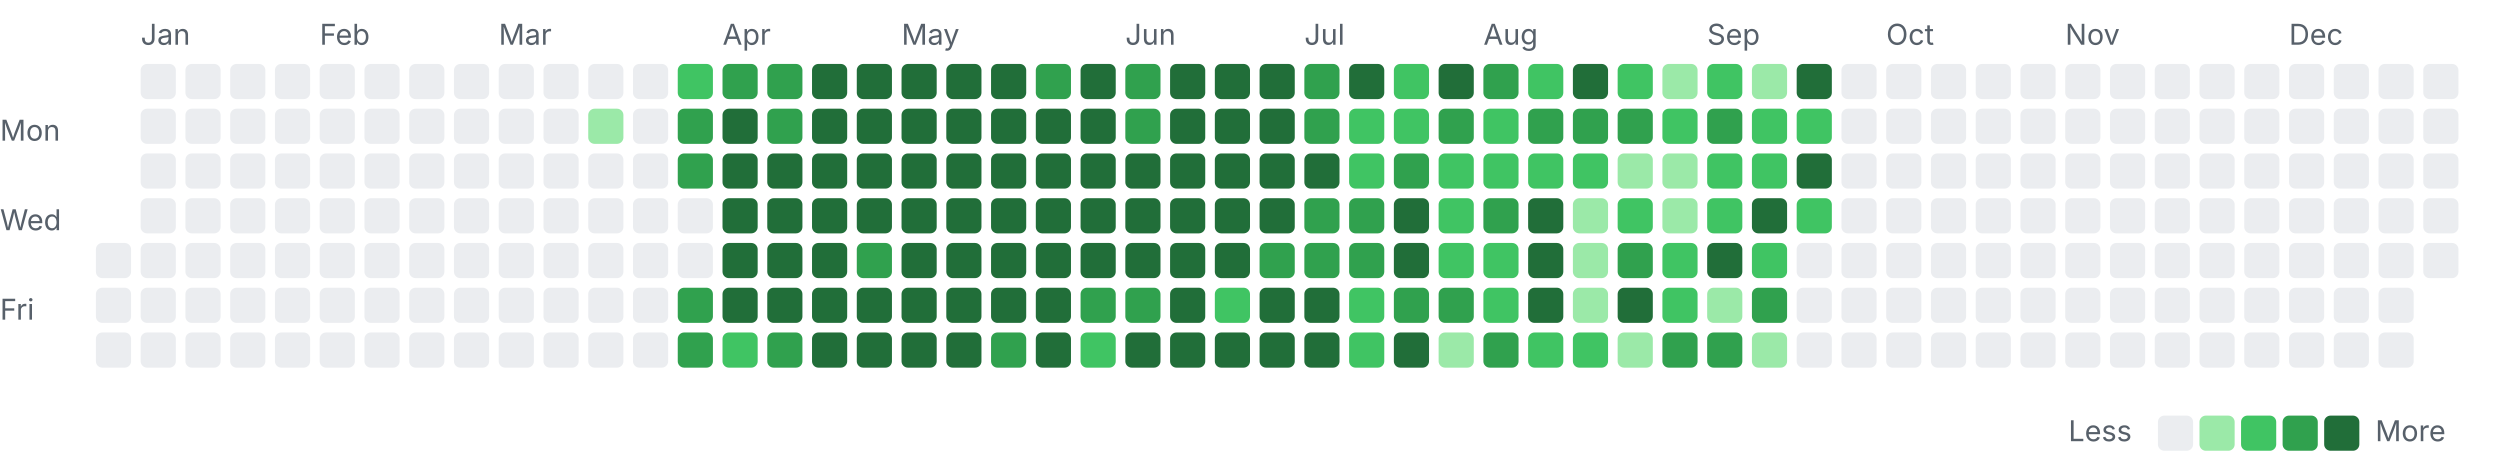
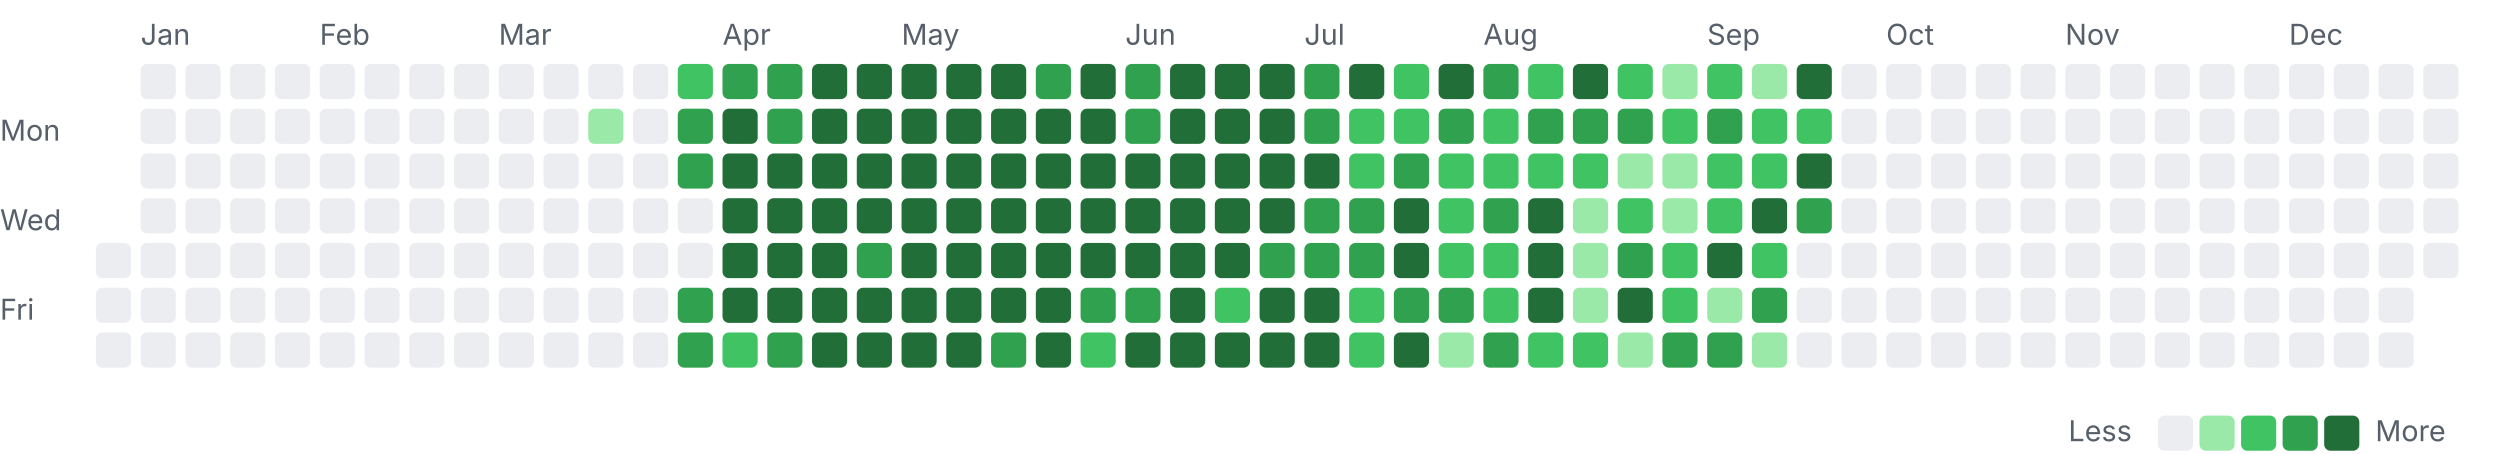
<svg xmlns="http://www.w3.org/2000/svg" width="782" height="142" viewBox="0 0 782 142">
  <style>.l0{fill:#ebedf0}.l1{fill:#9be9a8}.l2{fill:#40c463}.l3{fill:#30a14e}.l4{fill:#216e39} .lbl{fill:#57606a;font:9px -apple-system,Segoe UI,sans-serif}@media(prefers-color-scheme:dark){.l0{fill:#161b22}.l1{fill:#0e4429}.l2{fill:#006d32}.l3{fill:#26a641}.l4{fill:#39d353} .lbl{fill:#8b949e}}</style>
  <text class="lbl" x="44" y="14">Jan</text>
  <text class="lbl" x="100" y="14">Feb</text>
  <text class="lbl" x="156" y="14">Mar</text>
  <text class="lbl" x="226" y="14">Apr</text>
  <text class="lbl" x="282" y="14">May</text>
  <text class="lbl" x="352" y="14">Jun</text>
  <text class="lbl" x="408" y="14">Jul</text>
  <text class="lbl" x="464" y="14">Aug</text>
  <text class="lbl" x="534" y="14">Sep</text>
  <text class="lbl" x="590" y="14">Oct</text>
  <text class="lbl" x="646" y="14">Nov</text>
  <text class="lbl" x="716" y="14">Dec</text>
  <text class="lbl" x="0" y="44">Mon</text>
  <text class="lbl" x="0" y="72">Wed</text>
  <text class="lbl" x="0" y="100">Fri</text>
  <rect class="l0" x="30" y="76" width="11" height="11" rx="2" />
  <rect class="l0" x="30" y="90" width="11" height="11" rx="2" />
  <rect class="l0" x="30" y="104" width="11" height="11" rx="2" />
  <rect class="l0" x="44" y="20" width="11" height="11" rx="2" />
  <rect class="l0" x="44" y="34" width="11" height="11" rx="2" />
  <rect class="l0" x="44" y="48" width="11" height="11" rx="2" />
  <rect class="l0" x="44" y="62" width="11" height="11" rx="2" />
  <rect class="l0" x="44" y="76" width="11" height="11" rx="2" />
  <rect class="l0" x="44" y="90" width="11" height="11" rx="2" />
  <rect class="l0" x="44" y="104" width="11" height="11" rx="2" />
  <rect class="l0" x="58" y="20" width="11" height="11" rx="2" />
  <rect class="l0" x="58" y="34" width="11" height="11" rx="2" />
  <rect class="l0" x="58" y="48" width="11" height="11" rx="2" />
  <rect class="l0" x="58" y="62" width="11" height="11" rx="2" />
  <rect class="l0" x="58" y="76" width="11" height="11" rx="2" />
  <rect class="l0" x="58" y="90" width="11" height="11" rx="2" />
  <rect class="l0" x="58" y="104" width="11" height="11" rx="2" />
  <rect class="l0" x="72" y="20" width="11" height="11" rx="2" />
  <rect class="l0" x="72" y="34" width="11" height="11" rx="2" />
  <rect class="l0" x="72" y="48" width="11" height="11" rx="2" />
  <rect class="l0" x="72" y="62" width="11" height="11" rx="2" />
  <rect class="l0" x="72" y="76" width="11" height="11" rx="2" />
  <rect class="l0" x="72" y="90" width="11" height="11" rx="2" />
  <rect class="l0" x="72" y="104" width="11" height="11" rx="2" />
  <rect class="l0" x="86" y="20" width="11" height="11" rx="2" />
  <rect class="l0" x="86" y="34" width="11" height="11" rx="2" />
  <rect class="l0" x="86" y="48" width="11" height="11" rx="2" />
  <rect class="l0" x="86" y="62" width="11" height="11" rx="2" />
  <rect class="l0" x="86" y="76" width="11" height="11" rx="2" />
  <rect class="l0" x="86" y="90" width="11" height="11" rx="2" />
  <rect class="l0" x="86" y="104" width="11" height="11" rx="2" />
  <rect class="l0" x="100" y="20" width="11" height="11" rx="2" />
  <rect class="l0" x="100" y="34" width="11" height="11" rx="2" />
  <rect class="l0" x="100" y="48" width="11" height="11" rx="2" />
  <rect class="l0" x="100" y="62" width="11" height="11" rx="2" />
  <rect class="l0" x="100" y="76" width="11" height="11" rx="2" />
  <rect class="l0" x="100" y="90" width="11" height="11" rx="2" />
  <rect class="l0" x="100" y="104" width="11" height="11" rx="2" />
  <rect class="l0" x="114" y="20" width="11" height="11" rx="2" />
  <rect class="l0" x="114" y="34" width="11" height="11" rx="2" />
  <rect class="l0" x="114" y="48" width="11" height="11" rx="2" />
  <rect class="l0" x="114" y="62" width="11" height="11" rx="2" />
  <rect class="l0" x="114" y="76" width="11" height="11" rx="2" />
  <rect class="l0" x="114" y="90" width="11" height="11" rx="2" />
  <rect class="l0" x="114" y="104" width="11" height="11" rx="2" />
  <rect class="l0" x="128" y="20" width="11" height="11" rx="2" />
  <rect class="l0" x="128" y="34" width="11" height="11" rx="2" />
  <rect class="l0" x="128" y="48" width="11" height="11" rx="2" />
  <rect class="l0" x="128" y="62" width="11" height="11" rx="2" />
  <rect class="l0" x="128" y="76" width="11" height="11" rx="2" />
  <rect class="l0" x="128" y="90" width="11" height="11" rx="2" />
  <rect class="l0" x="128" y="104" width="11" height="11" rx="2" />
  <rect class="l0" x="142" y="20" width="11" height="11" rx="2" />
  <rect class="l0" x="142" y="34" width="11" height="11" rx="2" />
  <rect class="l0" x="142" y="48" width="11" height="11" rx="2" />
  <rect class="l0" x="142" y="62" width="11" height="11" rx="2" />
  <rect class="l0" x="142" y="76" width="11" height="11" rx="2" />
  <rect class="l0" x="142" y="90" width="11" height="11" rx="2" />
  <rect class="l0" x="142" y="104" width="11" height="11" rx="2" />
  <rect class="l0" x="156" y="20" width="11" height="11" rx="2" />
  <rect class="l0" x="156" y="34" width="11" height="11" rx="2" />
  <rect class="l0" x="156" y="48" width="11" height="11" rx="2" />
  <rect class="l0" x="156" y="62" width="11" height="11" rx="2" />
  <rect class="l0" x="156" y="76" width="11" height="11" rx="2" />
  <rect class="l0" x="156" y="90" width="11" height="11" rx="2" />
  <rect class="l0" x="156" y="104" width="11" height="11" rx="2" />
  <rect class="l0" x="170" y="20" width="11" height="11" rx="2" />
  <rect class="l0" x="170" y="34" width="11" height="11" rx="2" />
  <rect class="l0" x="170" y="48" width="11" height="11" rx="2" />
  <rect class="l0" x="170" y="62" width="11" height="11" rx="2" />
  <rect class="l0" x="170" y="76" width="11" height="11" rx="2" />
  <rect class="l0" x="170" y="90" width="11" height="11" rx="2" />
  <rect class="l0" x="170" y="104" width="11" height="11" rx="2" />
  <rect class="l0" x="184" y="20" width="11" height="11" rx="2" />
  <rect class="l1" x="184" y="34" width="11" height="11" rx="2" />
  <rect class="l0" x="184" y="48" width="11" height="11" rx="2" />
  <rect class="l0" x="184" y="62" width="11" height="11" rx="2" />
  <rect class="l0" x="184" y="76" width="11" height="11" rx="2" />
  <rect class="l0" x="184" y="90" width="11" height="11" rx="2" />
  <rect class="l0" x="184" y="104" width="11" height="11" rx="2" />
  <rect class="l0" x="198" y="20" width="11" height="11" rx="2" />
  <rect class="l0" x="198" y="34" width="11" height="11" rx="2" />
  <rect class="l0" x="198" y="48" width="11" height="11" rx="2" />
  <rect class="l0" x="198" y="62" width="11" height="11" rx="2" />
  <rect class="l0" x="198" y="76" width="11" height="11" rx="2" />
  <rect class="l0" x="198" y="90" width="11" height="11" rx="2" />
  <rect class="l0" x="198" y="104" width="11" height="11" rx="2" />
  <rect class="l2" x="212" y="20" width="11" height="11" rx="2" />
  <rect class="l3" x="212" y="34" width="11" height="11" rx="2" />
  <rect class="l3" x="212" y="48" width="11" height="11" rx="2" />
  <rect class="l0" x="212" y="62" width="11" height="11" rx="2" />
  <rect class="l0" x="212" y="76" width="11" height="11" rx="2" />
  <rect class="l3" x="212" y="90" width="11" height="11" rx="2" />
  <rect class="l3" x="212" y="104" width="11" height="11" rx="2" />
  <rect class="l3" x="226" y="20" width="11" height="11" rx="2" />
  <rect class="l4" x="226" y="34" width="11" height="11" rx="2" />
  <rect class="l4" x="226" y="48" width="11" height="11" rx="2" />
  <rect class="l4" x="226" y="62" width="11" height="11" rx="2" />
  <rect class="l4" x="226" y="76" width="11" height="11" rx="2" />
  <rect class="l4" x="226" y="90" width="11" height="11" rx="2" />
  <rect class="l2" x="226" y="104" width="11" height="11" rx="2" />
  <rect class="l3" x="240" y="20" width="11" height="11" rx="2" />
  <rect class="l3" x="240" y="34" width="11" height="11" rx="2" />
  <rect class="l4" x="240" y="48" width="11" height="11" rx="2" />
  <rect class="l4" x="240" y="62" width="11" height="11" rx="2" />
  <rect class="l4" x="240" y="76" width="11" height="11" rx="2" />
  <rect class="l4" x="240" y="90" width="11" height="11" rx="2" />
  <rect class="l3" x="240" y="104" width="11" height="11" rx="2" />
  <rect class="l4" x="254" y="20" width="11" height="11" rx="2" />
  <rect class="l4" x="254" y="34" width="11" height="11" rx="2" />
  <rect class="l4" x="254" y="48" width="11" height="11" rx="2" />
  <rect class="l4" x="254" y="62" width="11" height="11" rx="2" />
  <rect class="l4" x="254" y="76" width="11" height="11" rx="2" />
  <rect class="l4" x="254" y="90" width="11" height="11" rx="2" />
  <rect class="l4" x="254" y="104" width="11" height="11" rx="2" />
  <rect class="l4" x="268" y="20" width="11" height="11" rx="2" />
  <rect class="l4" x="268" y="34" width="11" height="11" rx="2" />
  <rect class="l4" x="268" y="48" width="11" height="11" rx="2" />
  <rect class="l4" x="268" y="62" width="11" height="11" rx="2" />
  <rect class="l3" x="268" y="76" width="11" height="11" rx="2" />
  <rect class="l4" x="268" y="90" width="11" height="11" rx="2" />
  <rect class="l4" x="268" y="104" width="11" height="11" rx="2" />
  <rect class="l4" x="282" y="20" width="11" height="11" rx="2" />
  <rect class="l4" x="282" y="34" width="11" height="11" rx="2" />
  <rect class="l4" x="282" y="48" width="11" height="11" rx="2" />
  <rect class="l4" x="282" y="62" width="11" height="11" rx="2" />
  <rect class="l4" x="282" y="76" width="11" height="11" rx="2" />
  <rect class="l4" x="282" y="90" width="11" height="11" rx="2" />
  <rect class="l4" x="282" y="104" width="11" height="11" rx="2" />
  <rect class="l4" x="296" y="20" width="11" height="11" rx="2" />
  <rect class="l4" x="296" y="34" width="11" height="11" rx="2" />
  <rect class="l4" x="296" y="48" width="11" height="11" rx="2" />
  <rect class="l4" x="296" y="62" width="11" height="11" rx="2" />
  <rect class="l4" x="296" y="76" width="11" height="11" rx="2" />
  <rect class="l4" x="296" y="90" width="11" height="11" rx="2" />
  <rect class="l4" x="296" y="104" width="11" height="11" rx="2" />
  <rect class="l4" x="310" y="20" width="11" height="11" rx="2" />
  <rect class="l4" x="310" y="34" width="11" height="11" rx="2" />
  <rect class="l4" x="310" y="48" width="11" height="11" rx="2" />
  <rect class="l4" x="310" y="62" width="11" height="11" rx="2" />
  <rect class="l4" x="310" y="76" width="11" height="11" rx="2" />
  <rect class="l4" x="310" y="90" width="11" height="11" rx="2" />
  <rect class="l3" x="310" y="104" width="11" height="11" rx="2" />
  <rect class="l3" x="324" y="20" width="11" height="11" rx="2" />
  <rect class="l4" x="324" y="34" width="11" height="11" rx="2" />
  <rect class="l4" x="324" y="48" width="11" height="11" rx="2" />
  <rect class="l4" x="324" y="62" width="11" height="11" rx="2" />
  <rect class="l4" x="324" y="76" width="11" height="11" rx="2" />
  <rect class="l4" x="324" y="90" width="11" height="11" rx="2" />
  <rect class="l4" x="324" y="104" width="11" height="11" rx="2" />
  <rect class="l4" x="338" y="20" width="11" height="11" rx="2" />
  <rect class="l4" x="338" y="34" width="11" height="11" rx="2" />
  <rect class="l4" x="338" y="48" width="11" height="11" rx="2" />
  <rect class="l4" x="338" y="62" width="11" height="11" rx="2" />
  <rect class="l4" x="338" y="76" width="11" height="11" rx="2" />
  <rect class="l3" x="338" y="90" width="11" height="11" rx="2" />
  <rect class="l2" x="338" y="104" width="11" height="11" rx="2" />
  <rect class="l3" x="352" y="20" width="11" height="11" rx="2" />
  <rect class="l3" x="352" y="34" width="11" height="11" rx="2" />
  <rect class="l4" x="352" y="48" width="11" height="11" rx="2" />
  <rect class="l4" x="352" y="62" width="11" height="11" rx="2" />
  <rect class="l4" x="352" y="76" width="11" height="11" rx="2" />
  <rect class="l3" x="352" y="90" width="11" height="11" rx="2" />
  <rect class="l4" x="352" y="104" width="11" height="11" rx="2" />
  <rect class="l4" x="366" y="20" width="11" height="11" rx="2" />
  <rect class="l4" x="366" y="34" width="11" height="11" rx="2" />
  <rect class="l4" x="366" y="48" width="11" height="11" rx="2" />
  <rect class="l4" x="366" y="62" width="11" height="11" rx="2" />
  <rect class="l4" x="366" y="76" width="11" height="11" rx="2" />
  <rect class="l4" x="366" y="90" width="11" height="11" rx="2" />
  <rect class="l4" x="366" y="104" width="11" height="11" rx="2" />
  <rect class="l4" x="380" y="20" width="11" height="11" rx="2" />
  <rect class="l4" x="380" y="34" width="11" height="11" rx="2" />
  <rect class="l4" x="380" y="48" width="11" height="11" rx="2" />
  <rect class="l4" x="380" y="62" width="11" height="11" rx="2" />
  <rect class="l4" x="380" y="76" width="11" height="11" rx="2" />
  <rect class="l2" x="380" y="90" width="11" height="11" rx="2" />
  <rect class="l4" x="380" y="104" width="11" height="11" rx="2" />
  <rect class="l4" x="394" y="20" width="11" height="11" rx="2" />
  <rect class="l4" x="394" y="34" width="11" height="11" rx="2" />
  <rect class="l4" x="394" y="48" width="11" height="11" rx="2" />
  <rect class="l4" x="394" y="62" width="11" height="11" rx="2" />
  <rect class="l3" x="394" y="76" width="11" height="11" rx="2" />
  <rect class="l4" x="394" y="90" width="11" height="11" rx="2" />
  <rect class="l4" x="394" y="104" width="11" height="11" rx="2" />
  <rect class="l3" x="408" y="20" width="11" height="11" rx="2" />
  <rect class="l3" x="408" y="34" width="11" height="11" rx="2" />
  <rect class="l4" x="408" y="48" width="11" height="11" rx="2" />
  <rect class="l3" x="408" y="62" width="11" height="11" rx="2" />
  <rect class="l3" x="408" y="76" width="11" height="11" rx="2" />
  <rect class="l4" x="408" y="90" width="11" height="11" rx="2" />
  <rect class="l4" x="408" y="104" width="11" height="11" rx="2" />
  <rect class="l4" x="422" y="20" width="11" height="11" rx="2" />
  <rect class="l2" x="422" y="34" width="11" height="11" rx="2" />
  <rect class="l2" x="422" y="48" width="11" height="11" rx="2" />
  <rect class="l3" x="422" y="62" width="11" height="11" rx="2" />
  <rect class="l3" x="422" y="76" width="11" height="11" rx="2" />
  <rect class="l2" x="422" y="90" width="11" height="11" rx="2" />
  <rect class="l2" x="422" y="104" width="11" height="11" rx="2" />
  <rect class="l2" x="436" y="20" width="11" height="11" rx="2" />
  <rect class="l2" x="436" y="34" width="11" height="11" rx="2" />
  <rect class="l3" x="436" y="48" width="11" height="11" rx="2" />
  <rect class="l4" x="436" y="62" width="11" height="11" rx="2" />
  <rect class="l4" x="436" y="76" width="11" height="11" rx="2" />
  <rect class="l3" x="436" y="90" width="11" height="11" rx="2" />
  <rect class="l4" x="436" y="104" width="11" height="11" rx="2" />
  <rect class="l4" x="450" y="20" width="11" height="11" rx="2" />
  <rect class="l3" x="450" y="34" width="11" height="11" rx="2" />
  <rect class="l2" x="450" y="48" width="11" height="11" rx="2" />
  <rect class="l2" x="450" y="62" width="11" height="11" rx="2" />
  <rect class="l2" x="450" y="76" width="11" height="11" rx="2" />
  <rect class="l3" x="450" y="90" width="11" height="11" rx="2" />
  <rect class="l1" x="450" y="104" width="11" height="11" rx="2" />
  <rect class="l3" x="464" y="20" width="11" height="11" rx="2" />
  <rect class="l2" x="464" y="34" width="11" height="11" rx="2" />
  <rect class="l2" x="464" y="48" width="11" height="11" rx="2" />
  <rect class="l3" x="464" y="62" width="11" height="11" rx="2" />
  <rect class="l2" x="464" y="76" width="11" height="11" rx="2" />
  <rect class="l2" x="464" y="90" width="11" height="11" rx="2" />
  <rect class="l3" x="464" y="104" width="11" height="11" rx="2" />
  <rect class="l2" x="478" y="20" width="11" height="11" rx="2" />
  <rect class="l3" x="478" y="34" width="11" height="11" rx="2" />
  <rect class="l2" x="478" y="48" width="11" height="11" rx="2" />
  <rect class="l4" x="478" y="62" width="11" height="11" rx="2" />
  <rect class="l4" x="478" y="76" width="11" height="11" rx="2" />
  <rect class="l4" x="478" y="90" width="11" height="11" rx="2" />
  <rect class="l2" x="478" y="104" width="11" height="11" rx="2" />
  <rect class="l4" x="492" y="20" width="11" height="11" rx="2" />
  <rect class="l3" x="492" y="34" width="11" height="11" rx="2" />
  <rect class="l2" x="492" y="48" width="11" height="11" rx="2" />
  <rect class="l1" x="492" y="62" width="11" height="11" rx="2" />
  <rect class="l1" x="492" y="76" width="11" height="11" rx="2" />
  <rect class="l1" x="492" y="90" width="11" height="11" rx="2" />
  <rect class="l2" x="492" y="104" width="11" height="11" rx="2" />
  <rect class="l2" x="506" y="20" width="11" height="11" rx="2" />
  <rect class="l3" x="506" y="34" width="11" height="11" rx="2" />
  <rect class="l1" x="506" y="48" width="11" height="11" rx="2" />
  <rect class="l2" x="506" y="62" width="11" height="11" rx="2" />
  <rect class="l3" x="506" y="76" width="11" height="11" rx="2" />
  <rect class="l4" x="506" y="90" width="11" height="11" rx="2" />
  <rect class="l1" x="506" y="104" width="11" height="11" rx="2" />
  <rect class="l1" x="520" y="20" width="11" height="11" rx="2" />
  <rect class="l2" x="520" y="34" width="11" height="11" rx="2" />
  <rect class="l1" x="520" y="48" width="11" height="11" rx="2" />
  <rect class="l1" x="520" y="62" width="11" height="11" rx="2" />
  <rect class="l2" x="520" y="76" width="11" height="11" rx="2" />
  <rect class="l2" x="520" y="90" width="11" height="11" rx="2" />
  <rect class="l3" x="520" y="104" width="11" height="11" rx="2" />
  <rect class="l2" x="534" y="20" width="11" height="11" rx="2" />
  <rect class="l3" x="534" y="34" width="11" height="11" rx="2" />
  <rect class="l2" x="534" y="48" width="11" height="11" rx="2" />
  <rect class="l2" x="534" y="62" width="11" height="11" rx="2" />
  <rect class="l4" x="534" y="76" width="11" height="11" rx="2" />
  <rect class="l1" x="534" y="90" width="11" height="11" rx="2" />
  <rect class="l3" x="534" y="104" width="11" height="11" rx="2" />
  <rect class="l1" x="548" y="20" width="11" height="11" rx="2" />
  <rect class="l2" x="548" y="34" width="11" height="11" rx="2" />
  <rect class="l2" x="548" y="48" width="11" height="11" rx="2" />
  <rect class="l4" x="548" y="62" width="11" height="11" rx="2" />
  <rect class="l2" x="548" y="76" width="11" height="11" rx="2" />
  <rect class="l3" x="548" y="90" width="11" height="11" rx="2" />
  <rect class="l1" x="548" y="104" width="11" height="11" rx="2" />
  <rect class="l4" x="562" y="20" width="11" height="11" rx="2" />
  <rect class="l2" x="562" y="34" width="11" height="11" rx="2" />
  <rect class="l4" x="562" y="48" width="11" height="11" rx="2" />
-   <rect class="l2" x="562" y="62" width="11" height="11" rx="2" />
+   <rect class="l3" x="562" y="62" width="11" height="11" rx="2" />
  <rect class="l0" x="562" y="76" width="11" height="11" rx="2" />
  <rect class="l0" x="562" y="90" width="11" height="11" rx="2" />
  <rect class="l0" x="562" y="104" width="11" height="11" rx="2" />
  <rect class="l0" x="576" y="20" width="11" height="11" rx="2" />
  <rect class="l0" x="576" y="34" width="11" height="11" rx="2" />
  <rect class="l0" x="576" y="48" width="11" height="11" rx="2" />
  <rect class="l0" x="576" y="62" width="11" height="11" rx="2" />
  <rect class="l0" x="576" y="76" width="11" height="11" rx="2" />
  <rect class="l0" x="576" y="90" width="11" height="11" rx="2" />
  <rect class="l0" x="576" y="104" width="11" height="11" rx="2" />
  <rect class="l0" x="590" y="20" width="11" height="11" rx="2" />
  <rect class="l0" x="590" y="34" width="11" height="11" rx="2" />
  <rect class="l0" x="590" y="48" width="11" height="11" rx="2" />
  <rect class="l0" x="590" y="62" width="11" height="11" rx="2" />
  <rect class="l0" x="590" y="76" width="11" height="11" rx="2" />
  <rect class="l0" x="590" y="90" width="11" height="11" rx="2" />
  <rect class="l0" x="590" y="104" width="11" height="11" rx="2" />
  <rect class="l0" x="604" y="20" width="11" height="11" rx="2" />
  <rect class="l0" x="604" y="34" width="11" height="11" rx="2" />
  <rect class="l0" x="604" y="48" width="11" height="11" rx="2" />
  <rect class="l0" x="604" y="62" width="11" height="11" rx="2" />
  <rect class="l0" x="604" y="76" width="11" height="11" rx="2" />
  <rect class="l0" x="604" y="90" width="11" height="11" rx="2" />
  <rect class="l0" x="604" y="104" width="11" height="11" rx="2" />
  <rect class="l0" x="618" y="20" width="11" height="11" rx="2" />
  <rect class="l0" x="618" y="34" width="11" height="11" rx="2" />
  <rect class="l0" x="618" y="48" width="11" height="11" rx="2" />
  <rect class="l0" x="618" y="62" width="11" height="11" rx="2" />
  <rect class="l0" x="618" y="76" width="11" height="11" rx="2" />
  <rect class="l0" x="618" y="90" width="11" height="11" rx="2" />
  <rect class="l0" x="618" y="104" width="11" height="11" rx="2" />
  <rect class="l0" x="632" y="20" width="11" height="11" rx="2" />
  <rect class="l0" x="632" y="34" width="11" height="11" rx="2" />
  <rect class="l0" x="632" y="48" width="11" height="11" rx="2" />
  <rect class="l0" x="632" y="62" width="11" height="11" rx="2" />
  <rect class="l0" x="632" y="76" width="11" height="11" rx="2" />
  <rect class="l0" x="632" y="90" width="11" height="11" rx="2" />
  <rect class="l0" x="632" y="104" width="11" height="11" rx="2" />
  <rect class="l0" x="646" y="20" width="11" height="11" rx="2" />
  <rect class="l0" x="646" y="34" width="11" height="11" rx="2" />
  <rect class="l0" x="646" y="48" width="11" height="11" rx="2" />
  <rect class="l0" x="646" y="62" width="11" height="11" rx="2" />
  <rect class="l0" x="646" y="76" width="11" height="11" rx="2" />
  <rect class="l0" x="646" y="90" width="11" height="11" rx="2" />
  <rect class="l0" x="646" y="104" width="11" height="11" rx="2" />
  <rect class="l0" x="660" y="20" width="11" height="11" rx="2" />
  <rect class="l0" x="660" y="34" width="11" height="11" rx="2" />
  <rect class="l0" x="660" y="48" width="11" height="11" rx="2" />
  <rect class="l0" x="660" y="62" width="11" height="11" rx="2" />
  <rect class="l0" x="660" y="76" width="11" height="11" rx="2" />
  <rect class="l0" x="660" y="90" width="11" height="11" rx="2" />
  <rect class="l0" x="660" y="104" width="11" height="11" rx="2" />
  <rect class="l0" x="674" y="20" width="11" height="11" rx="2" />
  <rect class="l0" x="674" y="34" width="11" height="11" rx="2" />
  <rect class="l0" x="674" y="48" width="11" height="11" rx="2" />
  <rect class="l0" x="674" y="62" width="11" height="11" rx="2" />
  <rect class="l0" x="674" y="76" width="11" height="11" rx="2" />
  <rect class="l0" x="674" y="90" width="11" height="11" rx="2" />
  <rect class="l0" x="674" y="104" width="11" height="11" rx="2" />
  <rect class="l0" x="688" y="20" width="11" height="11" rx="2" />
  <rect class="l0" x="688" y="34" width="11" height="11" rx="2" />
  <rect class="l0" x="688" y="48" width="11" height="11" rx="2" />
  <rect class="l0" x="688" y="62" width="11" height="11" rx="2" />
  <rect class="l0" x="688" y="76" width="11" height="11" rx="2" />
  <rect class="l0" x="688" y="90" width="11" height="11" rx="2" />
  <rect class="l0" x="688" y="104" width="11" height="11" rx="2" />
  <rect class="l0" x="702" y="20" width="11" height="11" rx="2" />
  <rect class="l0" x="702" y="34" width="11" height="11" rx="2" />
  <rect class="l0" x="702" y="48" width="11" height="11" rx="2" />
  <rect class="l0" x="702" y="62" width="11" height="11" rx="2" />
  <rect class="l0" x="702" y="76" width="11" height="11" rx="2" />
  <rect class="l0" x="702" y="90" width="11" height="11" rx="2" />
  <rect class="l0" x="702" y="104" width="11" height="11" rx="2" />
  <rect class="l0" x="716" y="20" width="11" height="11" rx="2" />
  <rect class="l0" x="716" y="34" width="11" height="11" rx="2" />
  <rect class="l0" x="716" y="48" width="11" height="11" rx="2" />
  <rect class="l0" x="716" y="62" width="11" height="11" rx="2" />
  <rect class="l0" x="716" y="76" width="11" height="11" rx="2" />
  <rect class="l0" x="716" y="90" width="11" height="11" rx="2" />
  <rect class="l0" x="716" y="104" width="11" height="11" rx="2" />
  <rect class="l0" x="730" y="20" width="11" height="11" rx="2" />
  <rect class="l0" x="730" y="34" width="11" height="11" rx="2" />
  <rect class="l0" x="730" y="48" width="11" height="11" rx="2" />
  <rect class="l0" x="730" y="62" width="11" height="11" rx="2" />
  <rect class="l0" x="730" y="76" width="11" height="11" rx="2" />
  <rect class="l0" x="730" y="90" width="11" height="11" rx="2" />
  <rect class="l0" x="730" y="104" width="11" height="11" rx="2" />
  <rect class="l0" x="744" y="20" width="11" height="11" rx="2" />
  <rect class="l0" x="744" y="34" width="11" height="11" rx="2" />
  <rect class="l0" x="744" y="48" width="11" height="11" rx="2" />
  <rect class="l0" x="744" y="62" width="11" height="11" rx="2" />
  <rect class="l0" x="744" y="76" width="11" height="11" rx="2" />
  <rect class="l0" x="744" y="90" width="11" height="11" rx="2" />
  <rect class="l0" x="744" y="104" width="11" height="11" rx="2" />
  <rect class="l0" x="758" y="20" width="11" height="11" rx="2" />
  <rect class="l0" x="758" y="34" width="11" height="11" rx="2" />
  <rect class="l0" x="758" y="48" width="11" height="11" rx="2" />
  <rect class="l0" x="758" y="62" width="11" height="11" rx="2" />
  <rect class="l0" x="758" y="76" width="11" height="11" rx="2" />
  <text class="lbl" x="647" y="138">Less</text>
  <rect class="l0" x="675" y="130" width="11" height="11" rx="2" />
  <rect class="l1" x="688" y="130" width="11" height="11" rx="2" />
  <rect class="l2" x="701" y="130" width="11" height="11" rx="2" />
  <rect class="l3" x="714" y="130" width="11" height="11" rx="2" />
  <rect class="l4" x="727" y="130" width="11" height="11" rx="2" />
  <text class="lbl" x="743" y="138">More</text>
</svg>
